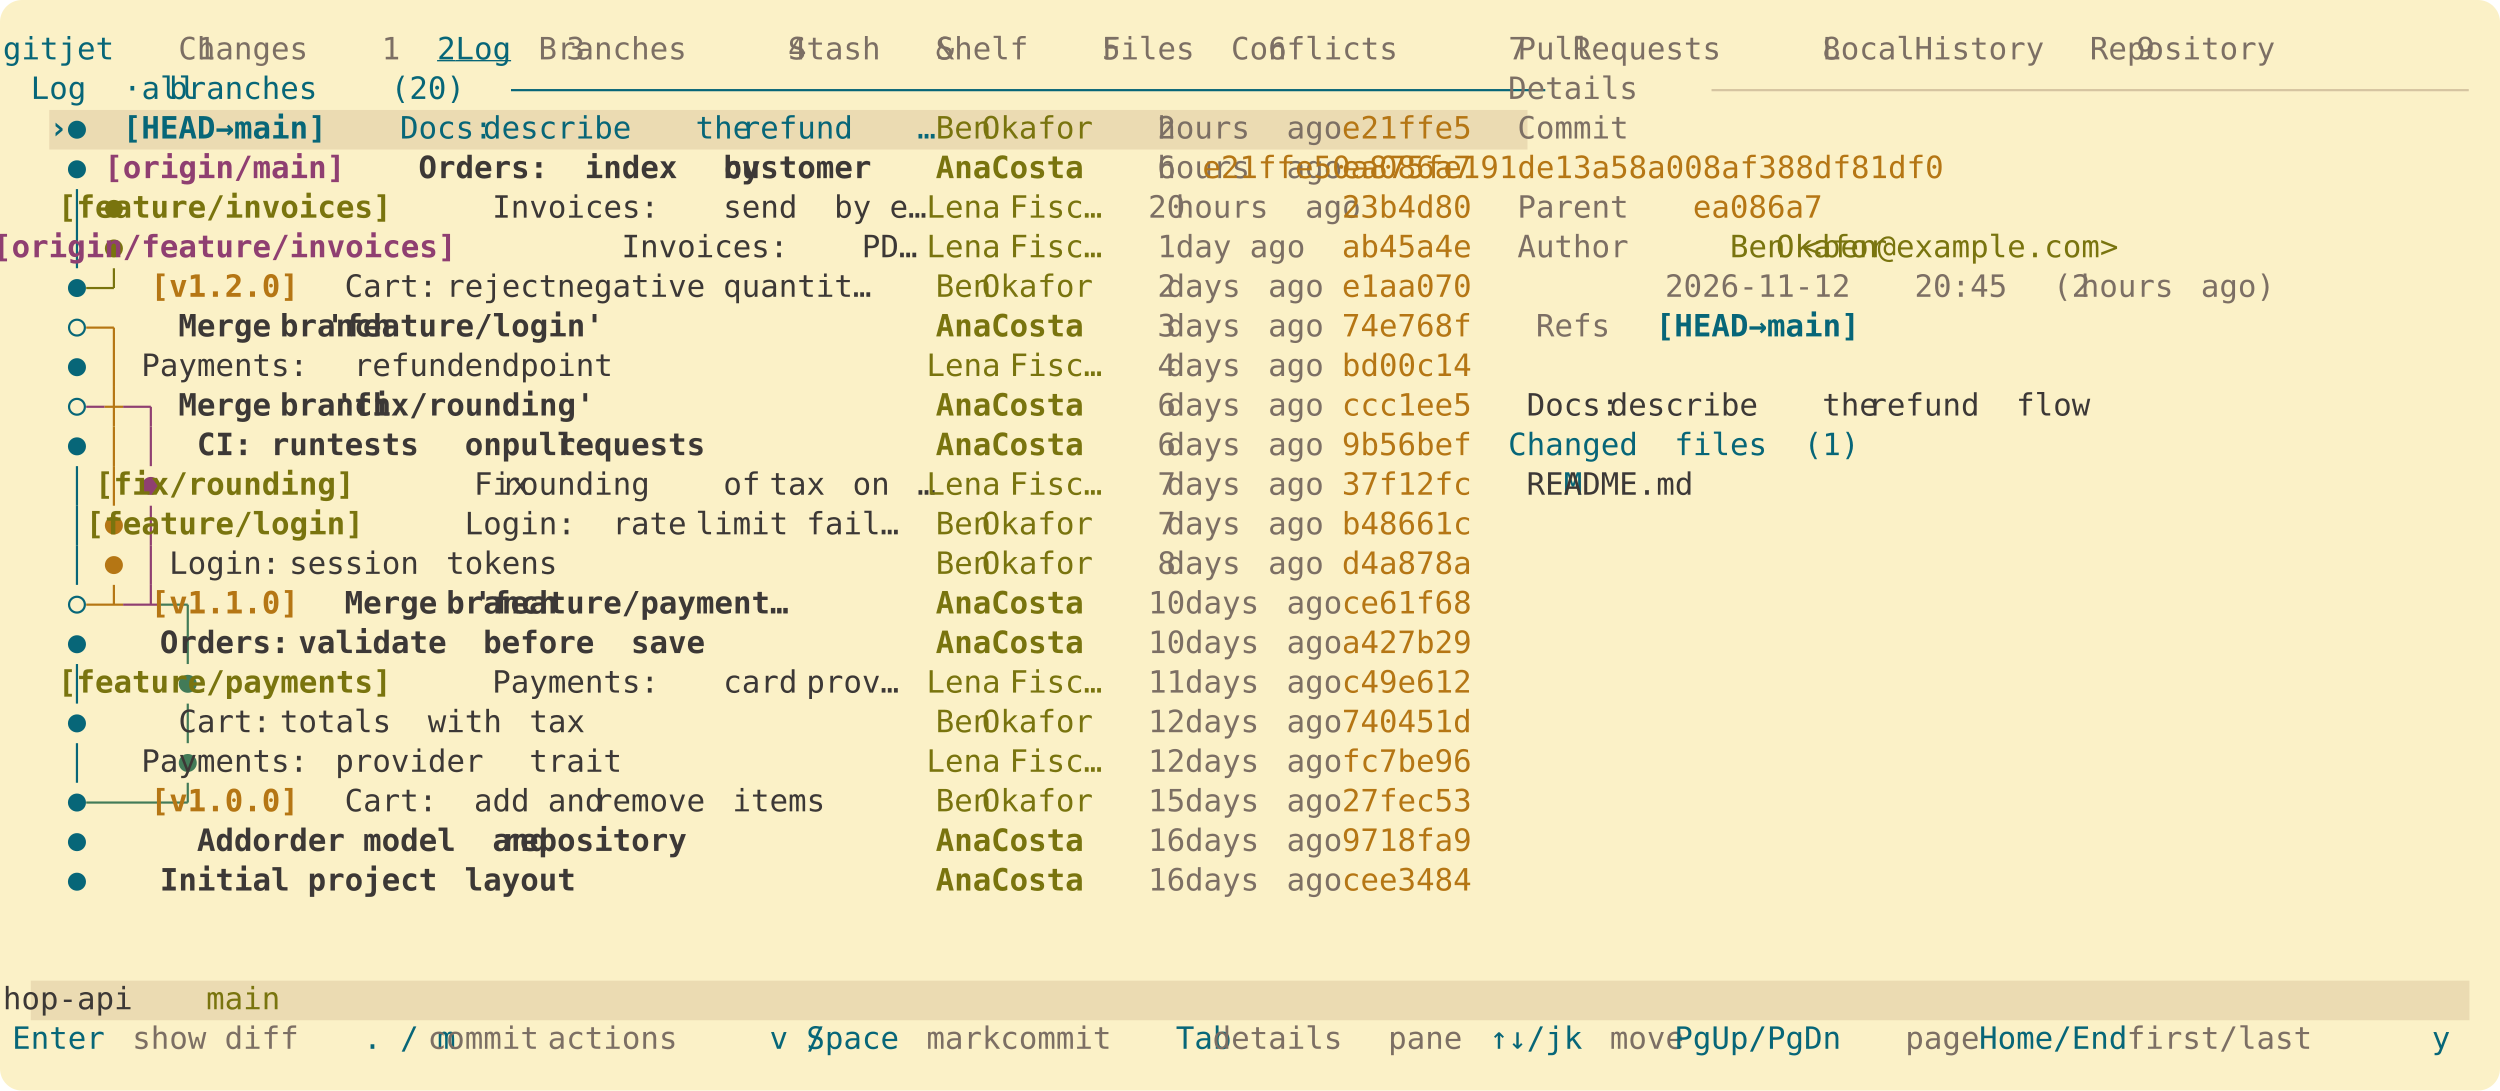
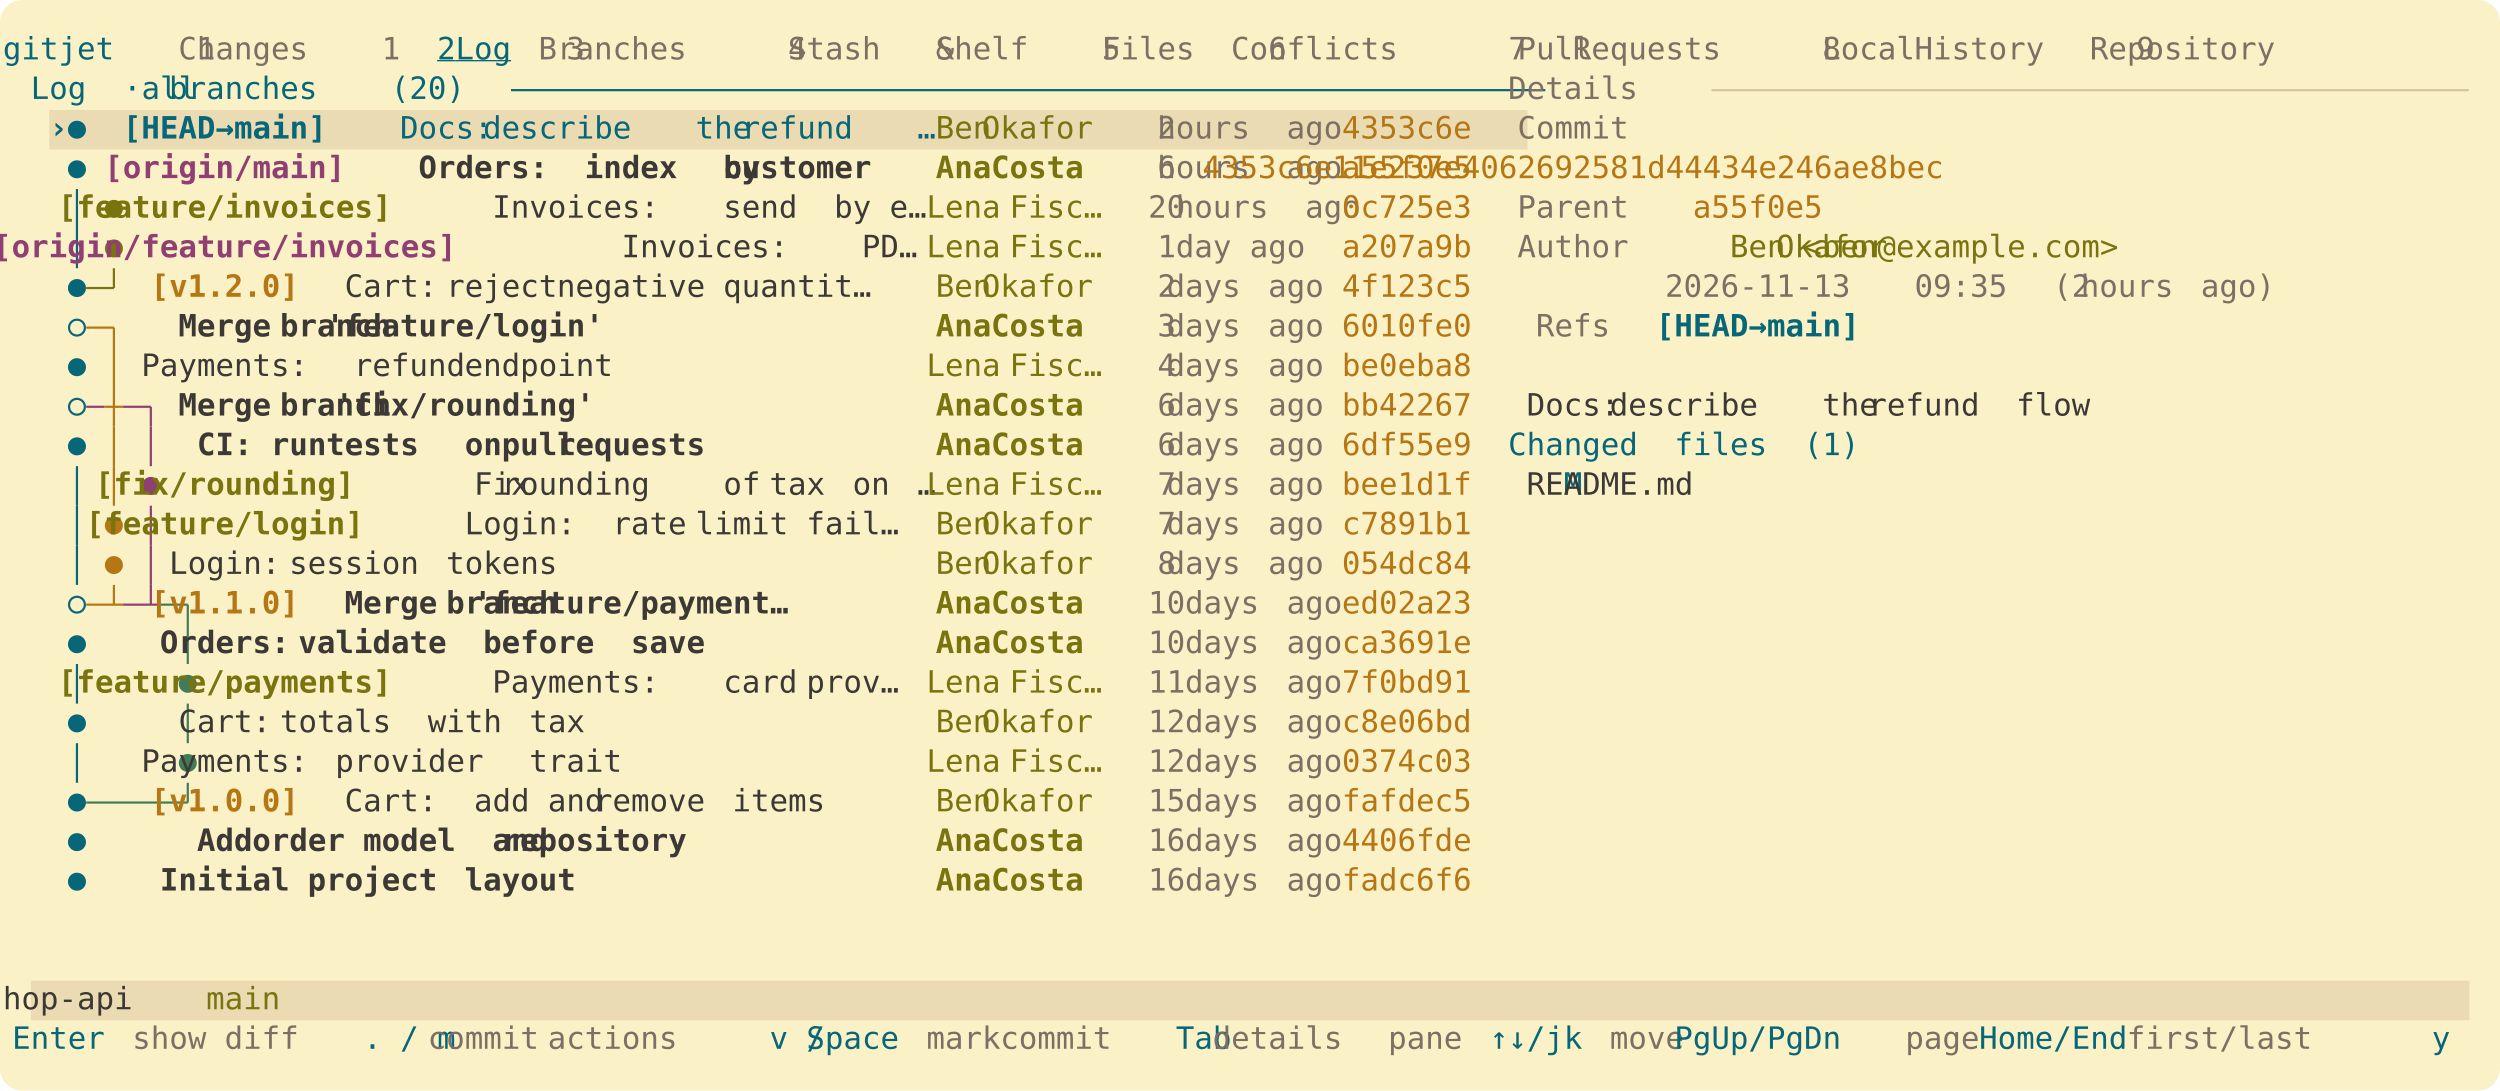
<svg xmlns="http://www.w3.org/2000/svg" viewBox="0 0 1137 496" width="1137" height="496" font-family="'JetBrains Mono','Cascadia Mono','DejaVu Sans Mono',Menlo,Consolas,'Liberation Mono',monospace" font-size="14">
  <rect width="100%" height="100%" rx="10" fill="#fbf1c7" />
  <rect x="22.4" y="50.0" width="672.3" height="18" fill="#ebdbb2" />
  <circle cx="35.0" cy="59.0" r="3.6" fill="#076678" stroke="#076678" />
  <circle cx="35.0" cy="77.0" r="3.6" fill="#076678" stroke="#076678" />
  <circle cx="51.8" cy="95.0" r="3.6" fill="#79740e" stroke="#79740e" />
  <circle cx="51.8" cy="113.0" r="3.6" fill="#79740e" stroke="#79740e" />
  <circle cx="35.0" cy="131.0" r="3.6" fill="#076678" stroke="#076678" />
  <circle cx="35.0" cy="149.0" r="3.6" fill="none" stroke="#076678" />
  <circle cx="35.0" cy="167.0" r="3.6" fill="#076678" stroke="#076678" />
  <circle cx="35.0" cy="185.0" r="3.6" fill="none" stroke="#076678" />
  <circle cx="35.0" cy="203.0" r="3.6" fill="#076678" stroke="#076678" />
  <circle cx="68.6" cy="221.0" r="3.6" fill="#8f3f71" stroke="#8f3f71" />
  <circle cx="51.8" cy="239.0" r="3.6" fill="#b57614" stroke="#b57614" />
  <circle cx="51.8" cy="257.0" r="3.6" fill="#b57614" stroke="#b57614" />
  <circle cx="35.0" cy="275.0" r="3.6" fill="none" stroke="#076678" />
  <circle cx="35.0" cy="293.0" r="3.6" fill="#076678" stroke="#076678" />
  <circle cx="85.4" cy="311.0" r="3.6" fill="#427b58" stroke="#427b58" />
  <circle cx="35.0" cy="329.0" r="3.6" fill="#076678" stroke="#076678" />
  <circle cx="85.4" cy="347.0" r="3.6" fill="#427b58" stroke="#427b58" />
  <circle cx="35.0" cy="365.0" r="3.6" fill="#076678" stroke="#076678" />
  <circle cx="35.0" cy="383.0" r="3.6" fill="#076678" stroke="#076678" />
  <circle cx="35.0" cy="401.0" r="3.6" fill="#076678" stroke="#076678" />
  <rect x="14.0" y="446.0" width="1109.1" height="18" fill="#ebdbb2" />
  <path d="M232.4 41.0H240.8M240.8 41.0H249.2M249.2 41.0H257.6M257.6 41.0H266.0M266.0 41.0H274.4M274.4 41.0H282.8M282.8 41.0H291.2M291.2 41.0H299.6M299.6 41.0H308.0M308.0 41.0H316.4M316.4 41.0H324.8M324.8 41.0H333.2M333.2 41.0H341.6M341.6 41.0H350.0M350.0 41.0H358.4M358.4 41.0H366.8M366.8 41.0H375.2M375.2 41.0H383.6M383.6 41.0H392.0M392.0 41.0H400.4M400.4 41.0H408.8M408.8 41.0H417.2M417.2 41.0H425.6M425.6 41.0H434.0M434.0 41.0H442.4M442.4 41.0H450.8M450.8 41.0H459.2M459.2 41.0H467.6M467.6 41.0H476.0M476.0 41.0H484.4M484.4 41.0H492.8M492.8 41.0H501.2M501.2 41.0H509.6M509.6 41.0H518.0M518.0 41.0H526.4M526.4 41.0H534.8M534.8 41.0H543.2M543.2 41.0H551.6M551.6 41.0H560.0M560.0 41.0H568.4M568.4 41.0H576.8M576.8 41.0H585.2M585.2 41.0H593.6M593.6 41.0H602.0M602.0 41.0H610.4M610.4 41.0H618.8M618.8 41.0H627.2M627.2 41.0H635.6M635.6 41.0H644.0M644.0 41.0H652.4M652.4 41.0H660.8M660.8 41.0H669.2M669.2 41.0H677.6M677.6 41.0H686.0M686.0 41.0H694.4M694.4 41.0H702.8" stroke="#076678" fill="none" />
  <path d="M778.4 41.0H786.8M786.8 41.0H795.2M795.2 41.0H803.6M803.6 41.0H812.0M812.0 41.0H820.4M820.4 41.0H828.8M828.8 41.0H837.2M837.2 41.0H845.6M845.6 41.0H854.0M854.0 41.0H862.4M862.4 41.0H870.8M870.8 41.0H879.2M879.2 41.0H887.6M887.6 41.0H896.0M896.0 41.0H904.4M904.4 41.0H912.8M912.8 41.0H921.2M921.2 41.0H929.6M929.6 41.0H938.0M938.0 41.0H946.4M946.4 41.0H954.8M954.8 41.0H963.2M963.2 41.0H971.6M971.6 41.0H980.0M980.0 41.0H988.4M988.4 41.0H996.8M996.8 41.0H1005.2M1005.2 41.0H1013.6M1013.6 41.0H1022.0M1022.0 41.0H1030.4M1030.4 41.0H1038.8M1038.8 41.0H1047.2M1047.2 41.0H1055.6M1055.6 41.0H1064.0M1064.0 41.0H1072.4M1072.4 41.0H1080.8M1080.8 41.0H1089.2M1089.2 41.0H1097.6M1097.6 41.0H1106.0M1106.0 41.0H1114.4M1114.4 41.0H1122.8" stroke="#d5c4a1" fill="none" />
  <path d="M35.0 86.0V104.0M35.0 104.0V122.0" stroke="#076678" fill="none" />
  <path d="M39.2 131.0H47.6M47.6 131.0H51.8M51.8 122.0V131.0" stroke="#79740e" fill="none" />
  <path d="M39.2 149.0H47.6M47.6 149.0H51.8M51.8 149.0V158.0M51.8 158.0V176.0" stroke="#b57614" fill="none" />
  <path d="M39.2 185.0H47.6" stroke="#8f3f71" fill="none" />
  <path d="M47.6 185.0H56.0M51.8 176.0V194.0" stroke="#b57614" fill="none" />
  <path d="M56.0 185.0H64.4M64.4 185.0H68.6M68.6 185.0V194.0" stroke="#8f3f71" fill="none" />
  <path d="M51.8 194.0V212.0" stroke="#b57614" fill="none" />
  <path d="M68.6 194.0V212.0" stroke="#8f3f71" fill="none" />
  <path d="M35.0 212.0V230.0" stroke="#076678" fill="none" />
  <path d="M51.8 212.0V230.0" stroke="#b57614" fill="none" />
  <path d="M35.0 230.0V248.0" stroke="#076678" fill="none" />
  <path d="M68.6 230.0V248.0" stroke="#8f3f71" fill="none" />
  <path d="M35.0 248.0V266.0" stroke="#076678" fill="none" />
  <path d="M68.6 248.0V266.0" stroke="#8f3f71" fill="none" />
  <path d="M39.2 275.0H47.6M47.6 275.0H56.0M51.8 266.0V275.0" stroke="#b57614" fill="none" />
  <path d="M56.0 275.0H64.4M64.4 275.0H72.8M68.6 266.0V275.0" stroke="#8f3f71" fill="none" />
  <path d="M72.8 275.0H81.2M81.2 275.0H85.4M85.4 275.0V284.0M85.4 284.0V302.0" stroke="#427b58" fill="none" />
  <path d="M35.0 302.0V320.0" stroke="#076678" fill="none" />
  <path d="M85.4 320.0V338.0" stroke="#427b58" fill="none" />
  <path d="M35.0 338.0V356.0" stroke="#076678" fill="none" />
  <path d="M39.2 365.0H47.6M47.6 365.0H56.0M56.0 365.0H64.4M64.4 365.0H72.8M72.8 365.0H81.2M81.2 365.0H85.4M85.4 356.0V365.0" stroke="#427b58" fill="none" />
  <g text-anchor="middle">
    <text x="26.6 35.0 43.4 51.8 60.2 68.6" y="27.0" fill="#076678">gitjet</text>
    <text x="93.8" y="27.0" fill="#7c6f64">1</text>
    <text x="110.6 119.0 127.4 135.8 144.2 152.6 161.0" y="27.0" fill="#7c6f64">Changes</text>
    <text x="177.8" y="27.0" fill="#7c6f64">1</text>
    <text x="203.0" y="27.0" fill="#076678" text-decoration="underline">2</text>
    <text x="219.8 228.2 236.6" y="27.0" fill="#076678" text-decoration="underline">Log</text>
    <text x="261.8" y="27.0" fill="#7c6f64">3</text>
    <text x="278.6 287.0 295.4 303.8 312.2 320.6 329.0 337.4" y="27.0" fill="#7c6f64">Branches</text>
    <text x="362.6" y="27.0" fill="#7c6f64">4</text>
    <text x="379.4 387.8 396.2 404.6 413.0" y="27.0" fill="#7c6f64">Stash</text>
    <text x="429.8" y="27.0" fill="#7c6f64">&amp;</text>
    <text x="446.6 455.0 463.4 471.8 480.2" y="27.0" fill="#7c6f64">Shelf</text>
    <text x="505.4" y="27.0" fill="#7c6f64">5</text>
    <text x="522.2 530.6 539.0 547.4 555.8" y="27.0" fill="#7c6f64">Files</text>
    <text x="581.0" y="27.0" fill="#7c6f64">6</text>
    <text x="597.8 606.2 614.6 623.0 631.4 639.8 648.2 656.6 665.0" y="27.0" fill="#7c6f64">Conflicts</text>
    <text x="690.2" y="27.0" fill="#7c6f64">7</text>
    <text x="707.0 715.4 723.8 732.2" y="27.0" fill="#7c6f64">Pull</text>
    <text x="749.0 757.4 765.8 774.2 782.6 791.0 799.4 807.8" y="27.0" fill="#7c6f64">Requests</text>
    <text x="833.0" y="27.0" fill="#7c6f64">8</text>
    <text x="849.8 858.2 866.6 875.0 883.4" y="27.0" fill="#7c6f64">Local</text>
    <text x="900.2 908.6 917.0 925.4 933.8 942.2 950.6" y="27.0" fill="#7c6f64">History</text>
    <text x="975.8" y="27.0" fill="#7c6f64">9</text>
    <text x="992.6 1001.0 1009.4 1017.8 1026.2 1034.6 1043.0 1051.4 1059.8 1068.2" y="27.0" fill="#7c6f64">Repository</text>
    <text x="26.6 35.0 43.4" y="45.0" fill="#076678">Log</text>
    <text x="60.2" y="45.0" fill="#076678">·</text>
    <text x="77.0 85.4 93.8" y="45.0" fill="#076678">all</text>
    <text x="110.6 119.0 127.4 135.8 144.2 152.6 161.0 169.4" y="45.0" fill="#076678">branches</text>
    <text x="194.6 203.0 211.4 219.8" y="45.0" fill="#076678">(20)</text>
    <text x="715.4 723.8 732.2 740.6 749.0 757.4 765.8" y="45.0" fill="#7c6f64">Details</text>
    <text x="26.6" y="63.0" fill="#076678" font-weight="bold">›</text>
    <text x="102.2 110.6 119.0 127.4 135.8 144.2 152.6 161.0 169.4 177.8 186.2" y="63.0" fill="#076678" font-weight="bold">[HEAD→main]</text>
    <text x="203.0 211.4 219.8 228.2 236.6" y="63.0" fill="#076678">Docs:</text>
    <text x="253.4 261.8 270.2 278.6 287.0 295.4 303.8 312.2" y="63.0" fill="#076678">describe</text>
    <text x="329.0 337.4 345.8" y="63.0" fill="#076678">the</text>
    <text x="362.6 371.0 379.4 387.8 396.2 404.6" y="63.0" fill="#076678">refund</text>
    <text x="421.4" y="63.0" fill="#076678">…</text>
    <text x="438.2 446.6 455.0" y="63.0" fill="#79740e">Ben</text>
    <text x="471.8 480.2 488.6 497.0 505.4 513.8" y="63.0" fill="#79740e">Okafor</text>
    <text x="530.6" y="63.0" fill="#7c6f64">2</text>
    <text x="547.4 555.8 564.2 572.6 581.0" y="63.0" fill="#7c6f64">hours</text>
    <text x="597.8 606.2 614.6" y="63.0" fill="#7c6f64">ago</text>
-     <text x="639.8 648.2 656.6 665.0 673.4 681.8 690.2" y="63.0" fill="#b57614">e21ffe5</text>
+     <text x="639.8 648.2 656.6 665.0 673.4 681.8 690.2" y="63.0" fill="#b57614">4353c6e</text>
    <text x="715.4 723.8 732.2 740.6 749.0 757.4" y="63.0" fill="#7c6f64">Commit</text>
    <text x="102.2 110.6 119.0 127.4 135.8 144.2 152.6 161.0 169.4 177.8 186.2 194.6 203.0" y="81.0" fill="#8f3f71" font-weight="bold">[origin/main]</text>
    <text x="219.8 228.2 236.6 245.0 253.4 261.8 270.2" y="81.0" fill="#3c3836" font-weight="bold">Orders:</text>
    <text x="287.0 295.4 303.8 312.2 320.6" y="81.0" fill="#3c3836" font-weight="bold">index</text>
    <text x="337.4 345.8" y="81.0" fill="#3c3836" font-weight="bold">by</text>
    <text x="362.6 371.0 379.4 387.8 396.2 404.6 413.0 421.4" y="81.0" fill="#3c3836" font-weight="bold">customer</text>
    <text x="438.2 446.6 455.0" y="81.0" fill="#79740e" font-weight="bold">Ana</text>
    <text x="471.8 480.2 488.6 497.0 505.4" y="81.0" fill="#79740e" font-weight="bold">Costa</text>
    <text x="530.6" y="81.0" fill="#7c6f64">6</text>
    <text x="547.4 555.8 564.2 572.6 581.0" y="81.0" fill="#7c6f64">hours</text>
    <text x="597.8 606.2 614.6" y="81.0" fill="#7c6f64">ago</text>
-     <text x="639.8 648.2 656.6 665.0 673.4 681.8 690.2" y="81.0" fill="#b57614">ea086a7</text>
-     <text x="715.4 723.8 732.2 740.6 749.0 757.4 765.8 774.2 782.6 791.0 799.4 807.8 816.2 824.6 833.0 841.4 849.8 858.2 866.6 875.0 883.4 891.8 900.2 908.6 917.0 925.4 933.8 942.2 950.6 959.0 967.4 975.8 984.2 992.6 1001.0 1009.4 1017.8 1026.2 1034.6 1043.0" y="81.0" fill="#b57614">e21ffe50a875fe191de13a58a008af388df81df0</text>
+     <text x="639.8 648.2 656.6 665.0 673.4 681.8 690.2" y="81.0" fill="#b57614">a55f0e5</text>
+     <text x="715.4 723.8 732.2 740.6 749.0 757.4 765.8 774.2 782.6 791.0 799.4 807.8 816.2 824.6 833.0 841.4 849.8 858.2 866.6 875.0 883.4 891.8 900.2 908.6 917.0 925.4 933.8 942.2 950.6 959.0 967.4 975.8 984.2 992.6 1001.0 1009.4 1017.8 1026.2 1034.6 1043.0" y="81.0" fill="#b57614">4353c6e11e237e4062692581d44434e246ae8bec</text>
    <text x="102.2 110.6 119.0 127.4 135.8 144.2 152.6 161.0 169.4 177.8 186.2 194.6 203.0 211.4 219.8 228.2 236.6 245.0" y="99.0" fill="#79740e" font-weight="bold">[feature/invoices]</text>
    <text x="261.8 270.2 278.6 287.0 295.4 303.8 312.2 320.6 329.0" y="99.0" fill="#3c3836">Invoices:</text>
    <text x="345.8 354.2 362.6 371.0" y="99.0" fill="#3c3836">send</text>
    <text x="387.8 396.2" y="99.0" fill="#3c3836">by</text>
    <text x="413.0 421.4" y="99.0" fill="#3c3836">e…</text>
    <text x="438.2 446.6 455.0 463.4" y="99.0" fill="#79740e">Lena</text>
    <text x="480.2 488.6 497.0 505.4 513.8" y="99.0" fill="#79740e">Fisc…</text>
    <text x="530.6 539.0" y="99.0" fill="#7c6f64">20</text>
    <text x="555.8 564.2 572.6 581.0 589.4" y="99.0" fill="#7c6f64">hours</text>
    <text x="606.2 614.6 623.0" y="99.0" fill="#7c6f64">ago</text>
-     <text x="639.8 648.2 656.6 665.0 673.4 681.8 690.2" y="99.0" fill="#b57614">23b4d80</text>
+     <text x="639.8 648.2 656.6 665.0 673.4 681.8 690.2" y="99.0" fill="#b57614">0c725e3</text>
    <text x="715.4 723.8 732.2 740.6 749.0 757.4" y="99.0" fill="#7c6f64">Parent</text>
-     <text x="799.4 807.8 816.2 824.6 833.0 841.4 849.8" y="99.0" fill="#b57614">ea086a7</text>
+     <text x="799.4 807.8 816.2 824.6 833.0 841.4 849.8" y="99.0" fill="#b57614">a55f0e5</text>
    <text x="102.2 110.6 119.0 127.4 135.8 144.2 152.6 161.0 169.4 177.8 186.2 194.6 203.0 211.4 219.8 228.2 236.6 245.0 253.4 261.8 270.2 278.6 287.0 295.4 303.8" y="117.0" fill="#8f3f71" font-weight="bold">[origin/feature/invoices]</text>
    <text x="320.6 329.0 337.4 345.8 354.2 362.6 371.0 379.4 387.8" y="117.0" fill="#3c3836">Invoices:</text>
    <text x="404.6 413.0 421.4" y="117.0" fill="#3c3836">PD…</text>
    <text x="438.2 446.6 455.0 463.4" y="117.0" fill="#79740e">Lena</text>
    <text x="480.2 488.6 497.0 505.4 513.8" y="117.0" fill="#79740e">Fisc…</text>
    <text x="530.6" y="117.0" fill="#7c6f64">1</text>
    <text x="547.4 555.8 564.2" y="117.0" fill="#7c6f64">day</text>
    <text x="581.0 589.4 597.8" y="117.0" fill="#7c6f64">ago</text>
-     <text x="639.8 648.2 656.6 665.0 673.4 681.8 690.2" y="117.0" fill="#b57614">ab45a4e</text>
+     <text x="639.8 648.2 656.6 665.0 673.4 681.8 690.2" y="117.0" fill="#b57614">a207a9b</text>
    <text x="715.4 723.8 732.2 740.6 749.0 757.4" y="117.0" fill="#7c6f64">Author</text>
    <text x="799.4 807.8 816.2" y="117.0" fill="#79740e">Ben</text>
    <text x="833.0 841.4 849.8 858.2 866.6 875.0" y="117.0" fill="#79740e">Okafor</text>
    <text x="891.8 900.2 908.6 917.0 925.4 933.8 942.2 950.6 959.0 967.4 975.8 984.2 992.6 1001.0 1009.4 1017.8 1026.2" y="117.0" fill="#79740e">&lt;ben@example.com&gt;</text>
    <text x="102.2 110.6 119.0 127.4 135.8 144.2 152.6 161.0" y="135.0" fill="#b57614" font-weight="bold">[v1.2.0]</text>
    <text x="177.8 186.2 194.6 203.0 211.4" y="135.0" fill="#3c3836">Cart:</text>
    <text x="228.2 236.6 245.0 253.4 261.8 270.2" y="135.0" fill="#3c3836">reject</text>
    <text x="287.0 295.4 303.8 312.2 320.6 329.0 337.4 345.8" y="135.0" fill="#3c3836">negative</text>
    <text x="362.6 371.0 379.4 387.8 396.2 404.6 413.0 421.4" y="135.0" fill="#3c3836">quantit…</text>
    <text x="438.2 446.6 455.0" y="135.0" fill="#79740e">Ben</text>
    <text x="471.8 480.2 488.6 497.0 505.4 513.8" y="135.0" fill="#79740e">Okafor</text>
    <text x="530.6" y="135.0" fill="#7c6f64">2</text>
    <text x="547.4 555.8 564.2 572.6" y="135.0" fill="#7c6f64">days</text>
    <text x="589.4 597.8 606.2" y="135.0" fill="#7c6f64">ago</text>
-     <text x="639.8 648.2 656.6 665.0 673.4 681.8 690.2" y="135.0" fill="#b57614">e1aa070</text>
-     <text x="799.4 807.8 816.2 824.6 833.0 841.4 849.8 858.2 866.6 875.0" y="135.0" fill="#7c6f64">2026-11-12</text>
-     <text x="891.8 900.2 908.6 917.0 925.4" y="135.0" fill="#7c6f64">20:45</text>
+     <text x="639.8 648.2 656.6 665.0 673.4 681.8 690.2" y="135.0" fill="#b57614">4f123c5</text>
+     <text x="799.4 807.8 816.2 824.6 833.0 841.4 849.8 858.2 866.6 875.0" y="135.0" fill="#7c6f64">2026-11-13</text>
+     <text x="891.8 900.2 908.6 917.0 925.4" y="135.0" fill="#7c6f64">09:35</text>
    <text x="942.2 950.6" y="135.0" fill="#7c6f64">(2</text>
    <text x="967.4 975.8 984.2 992.6 1001.0" y="135.0" fill="#7c6f64">hours</text>
    <text x="1017.8 1026.2 1034.6 1043.0" y="135.0" fill="#7c6f64">ago)</text>
    <text x="102.2 110.6 119.0 127.4 135.8" y="153.0" fill="#3c3836" font-weight="bold">Merge</text>
    <text x="152.6 161.0 169.4 177.8 186.2 194.6" y="153.0" fill="#3c3836" font-weight="bold">branch</text>
    <text x="211.4 219.8 228.2 236.6 245.0 253.4 261.8 270.2 278.6 287.0 295.4 303.8 312.2 320.6 329.0" y="153.0" fill="#3c3836" font-weight="bold">'feature/login'</text>
    <text x="438.2 446.6 455.0" y="153.0" fill="#79740e" font-weight="bold">Ana</text>
    <text x="471.8 480.2 488.6 497.0 505.4" y="153.0" fill="#79740e" font-weight="bold">Costa</text>
    <text x="530.6" y="153.0" fill="#7c6f64">3</text>
    <text x="547.4 555.8 564.2 572.6" y="153.0" fill="#7c6f64">days</text>
    <text x="589.4 597.8 606.2" y="153.0" fill="#7c6f64">ago</text>
-     <text x="639.8 648.2 656.6 665.0 673.4 681.8 690.2" y="153.0" fill="#b57614">74e768f</text>
+     <text x="639.8 648.2 656.6 665.0 673.4 681.8 690.2" y="153.0" fill="#b57614">6010fe0</text>
    <text x="715.4 723.8 732.2 740.6" y="153.0" fill="#7c6f64">Refs</text>
    <text x="799.4 807.8 816.2 824.6 833.0 841.4 849.8 858.2 866.6 875.0 883.4" y="153.0" fill="#076678" font-weight="bold">[HEAD→main]</text>
    <text x="102.2 110.6 119.0 127.4 135.8 144.2 152.6 161.0 169.4" y="171.0" fill="#3c3836">Payments:</text>
    <text x="186.2 194.6 203.0 211.4 219.8 228.2" y="171.0" fill="#3c3836">refund</text>
    <text x="245.0 253.4 261.8 270.2 278.6 287.0 295.4 303.8" y="171.0" fill="#3c3836">endpoint</text>
    <text x="438.2 446.6 455.0 463.4" y="171.0" fill="#79740e">Lena</text>
    <text x="480.2 488.6 497.0 505.4 513.8" y="171.0" fill="#79740e">Fisc…</text>
    <text x="530.6" y="171.0" fill="#7c6f64">4</text>
    <text x="547.4 555.8 564.2 572.6" y="171.0" fill="#7c6f64">days</text>
    <text x="589.4 597.8 606.2" y="171.0" fill="#7c6f64">ago</text>
-     <text x="639.8 648.2 656.6 665.0 673.4 681.8 690.2" y="171.0" fill="#b57614">bd00c14</text>
+     <text x="639.8 648.2 656.6 665.0 673.4 681.8 690.2" y="171.0" fill="#b57614">be0eba8</text>
    <text x="102.2 110.6 119.0 127.4 135.8" y="189.0" fill="#3c3836" font-weight="bold">Merge</text>
    <text x="152.6 161.0 169.4 177.8 186.2 194.6" y="189.0" fill="#3c3836" font-weight="bold">branch</text>
    <text x="211.4 219.8 228.2 236.6 245.0 253.4 261.8 270.2 278.6 287.0 295.4 303.8 312.2 320.6" y="189.0" fill="#3c3836" font-weight="bold">'fix/rounding'</text>
    <text x="438.2 446.6 455.0" y="189.0" fill="#79740e" font-weight="bold">Ana</text>
    <text x="471.8 480.2 488.6 497.0 505.4" y="189.0" fill="#79740e" font-weight="bold">Costa</text>
    <text x="530.6" y="189.0" fill="#7c6f64">6</text>
    <text x="547.4 555.8 564.2 572.6" y="189.0" fill="#7c6f64">days</text>
    <text x="589.4 597.8 606.2" y="189.0" fill="#7c6f64">ago</text>
-     <text x="639.8 648.2 656.6 665.0 673.4 681.8 690.2" y="189.0" fill="#b57614">ccc1ee5</text>
+     <text x="639.8 648.2 656.6 665.0 673.4 681.8 690.2" y="189.0" fill="#b57614">bb42267</text>
    <text x="715.4 723.8 732.2 740.6 749.0" y="189.0" fill="#3c3836">Docs:</text>
    <text x="765.8 774.2 782.6 791.0 799.4 807.8 816.2 824.6" y="189.0" fill="#3c3836">describe</text>
    <text x="841.4 849.8 858.2" y="189.0" fill="#3c3836">the</text>
    <text x="875.0 883.4 891.8 900.2 908.6 917.0" y="189.0" fill="#3c3836">refund</text>
    <text x="933.8 942.2 950.6 959.0" y="189.0" fill="#3c3836">flow</text>
    <text x="102.2 110.6 119.0" y="207.0" fill="#3c3836" font-weight="bold">CI:</text>
    <text x="135.8 144.2 152.6" y="207.0" fill="#3c3836" font-weight="bold">run</text>
    <text x="169.4 177.8 186.2 194.6 203.0" y="207.0" fill="#3c3836" font-weight="bold">tests</text>
    <text x="219.8 228.2" y="207.0" fill="#3c3836" font-weight="bold">on</text>
    <text x="245.0 253.4 261.8 270.2" y="207.0" fill="#3c3836" font-weight="bold">pull</text>
    <text x="287.0 295.4 303.8 312.2 320.6 329.0 337.4 345.8" y="207.0" fill="#3c3836" font-weight="bold">requests</text>
    <text x="438.2 446.6 455.0" y="207.0" fill="#79740e" font-weight="bold">Ana</text>
    <text x="471.8 480.2 488.6 497.0 505.4" y="207.0" fill="#79740e" font-weight="bold">Costa</text>
    <text x="530.6" y="207.0" fill="#7c6f64">6</text>
    <text x="547.4 555.8 564.2 572.6" y="207.0" fill="#7c6f64">days</text>
    <text x="589.4 597.8 606.2" y="207.0" fill="#7c6f64">ago</text>
-     <text x="639.8 648.2 656.6 665.0 673.4 681.8 690.2" y="207.0" fill="#b57614">9b56bef</text>
+     <text x="639.8 648.2 656.6 665.0 673.4 681.8 690.2" y="207.0" fill="#b57614">6df55e9</text>
    <text x="715.4 723.8 732.2 740.6 749.0 757.4 765.8" y="207.0" fill="#076678">Changed</text>
    <text x="782.6 791.0 799.4 807.8 816.2" y="207.0" fill="#076678">files</text>
    <text x="833.0 841.4 849.8" y="207.0" fill="#076678">(1)</text>
    <text x="102.2 110.6 119.0 127.4 135.8 144.2 152.6 161.0 169.4 177.8 186.2 194.6 203.0 211.4" y="225.0" fill="#79740e" font-weight="bold">[fix/rounding]</text>
    <text x="228.2 236.6 245.0" y="225.0" fill="#3c3836">Fix</text>
    <text x="261.8 270.2 278.6 287.0 295.4 303.8 312.2 320.6" y="225.0" fill="#3c3836">rounding</text>
    <text x="337.4 345.8" y="225.0" fill="#3c3836">of</text>
    <text x="362.6 371.0 379.4" y="225.0" fill="#3c3836">tax</text>
    <text x="396.2 404.6" y="225.0" fill="#3c3836">on</text>
    <text x="421.4" y="225.0" fill="#3c3836">…</text>
    <text x="438.2 446.6 455.0 463.4" y="225.0" fill="#79740e">Lena</text>
    <text x="480.2 488.6 497.0 505.4 513.8" y="225.0" fill="#79740e">Fisc…</text>
    <text x="530.6" y="225.0" fill="#7c6f64">7</text>
    <text x="547.4 555.8 564.2 572.6" y="225.0" fill="#7c6f64">days</text>
    <text x="589.4 597.8 606.2" y="225.0" fill="#7c6f64">ago</text>
-     <text x="639.8 648.2 656.6 665.0 673.4 681.8 690.2" y="225.0" fill="#b57614">37f12fc</text>
+     <text x="639.8 648.2 656.6 665.0 673.4 681.8 690.2" y="225.0" fill="#b57614">bee1d1f</text>
    <text x="715.4" y="225.0" fill="#076678">M</text>
    <text x="732.2 740.6 749.0 757.4 765.8 774.2 782.6 791.0 799.4" y="225.0" fill="#3c3836">README.md</text>
    <text x="102.2 110.6 119.0 127.4 135.8 144.2 152.6 161.0 169.4 177.8 186.2 194.6 203.0 211.4 219.8" y="243.0" fill="#79740e" font-weight="bold">[feature/login]</text>
    <text x="236.6 245.0 253.4 261.8 270.2 278.6" y="243.0" fill="#3c3836">Login:</text>
    <text x="295.4 303.8 312.2 320.6" y="243.0" fill="#3c3836">rate</text>
    <text x="337.4 345.8 354.2 362.6 371.0" y="243.0" fill="#3c3836">limit</text>
    <text x="387.8 396.2 404.6 413.0 421.4" y="243.0" fill="#3c3836">fail…</text>
    <text x="438.2 446.6 455.0" y="243.0" fill="#79740e">Ben</text>
    <text x="471.8 480.2 488.6 497.0 505.4 513.8" y="243.0" fill="#79740e">Okafor</text>
    <text x="530.6" y="243.0" fill="#7c6f64">7</text>
    <text x="547.4 555.8 564.2 572.6" y="243.0" fill="#7c6f64">days</text>
    <text x="589.4 597.8 606.2" y="243.0" fill="#7c6f64">ago</text>
-     <text x="639.8 648.2 656.6 665.0 673.4 681.8 690.2" y="243.0" fill="#b57614">b48661c</text>
+     <text x="639.8 648.2 656.6 665.0 673.4 681.8 690.2" y="243.0" fill="#b57614">c7891b1</text>
    <text x="102.2 110.6 119.0 127.4 135.8 144.2" y="261.0" fill="#3c3836">Login:</text>
    <text x="161.0 169.4 177.8 186.2 194.6 203.0 211.4" y="261.0" fill="#3c3836">session</text>
    <text x="228.2 236.6 245.0 253.4 261.8 270.2" y="261.0" fill="#3c3836">tokens</text>
    <text x="438.2 446.6 455.0" y="261.0" fill="#79740e">Ben</text>
    <text x="471.8 480.2 488.6 497.0 505.4 513.8" y="261.0" fill="#79740e">Okafor</text>
    <text x="530.6" y="261.0" fill="#7c6f64">8</text>
    <text x="547.4 555.8 564.2 572.6" y="261.0" fill="#7c6f64">days</text>
    <text x="589.4 597.8 606.2" y="261.0" fill="#7c6f64">ago</text>
-     <text x="639.8 648.2 656.6 665.0 673.4 681.8 690.2" y="261.0" fill="#b57614">d4a878a</text>
+     <text x="639.8 648.2 656.6 665.0 673.4 681.8 690.2" y="261.0" fill="#b57614">054dc84</text>
    <text x="102.2 110.6 119.0 127.4 135.8 144.2 152.6 161.0" y="279.0" fill="#b57614" font-weight="bold">[v1.1.0]</text>
    <text x="177.8 186.2 194.6 203.0 211.4" y="279.0" fill="#3c3836" font-weight="bold">Merge</text>
    <text x="228.2 236.6 245.0 253.4 261.8 270.2" y="279.0" fill="#3c3836" font-weight="bold">branch</text>
    <text x="287.0 295.4 303.8 312.2 320.6 329.0 337.4 345.8 354.2 362.6 371.0 379.4 387.8 396.2 404.6 413.0 421.4" y="279.0" fill="#3c3836" font-weight="bold">'feature/payment…</text>
    <text x="438.2 446.6 455.0" y="279.0" fill="#79740e" font-weight="bold">Ana</text>
    <text x="471.8 480.2 488.6 497.0 505.4" y="279.0" fill="#79740e" font-weight="bold">Costa</text>
    <text x="530.6 539.0" y="279.0" fill="#7c6f64">10</text>
    <text x="555.8 564.2 572.6 581.0" y="279.0" fill="#7c6f64">days</text>
    <text x="597.8 606.2 614.6" y="279.0" fill="#7c6f64">ago</text>
-     <text x="639.8 648.2 656.6 665.0 673.4 681.8 690.2" y="279.0" fill="#b57614">ce61f68</text>
+     <text x="639.8 648.2 656.6 665.0 673.4 681.8 690.2" y="279.0" fill="#b57614">ed02a23</text>
    <text x="102.2 110.6 119.0 127.4 135.8 144.2 152.6" y="297.0" fill="#3c3836" font-weight="bold">Orders:</text>
    <text x="169.4 177.8 186.2 194.6 203.0 211.4 219.8 228.2" y="297.0" fill="#3c3836" font-weight="bold">validate</text>
    <text x="245.0 253.4 261.8 270.2 278.6 287.0" y="297.0" fill="#3c3836" font-weight="bold">before</text>
    <text x="303.8 312.2 320.6 329.0" y="297.0" fill="#3c3836" font-weight="bold">save</text>
    <text x="438.2 446.6 455.0" y="297.0" fill="#79740e" font-weight="bold">Ana</text>
    <text x="471.8 480.2 488.6 497.0 505.4" y="297.0" fill="#79740e" font-weight="bold">Costa</text>
    <text x="530.6 539.0" y="297.0" fill="#7c6f64">10</text>
    <text x="555.8 564.2 572.6 581.0" y="297.0" fill="#7c6f64">days</text>
    <text x="597.8 606.2 614.6" y="297.0" fill="#7c6f64">ago</text>
-     <text x="639.8 648.2 656.6 665.0 673.4 681.8 690.2" y="297.0" fill="#b57614">a427b29</text>
+     <text x="639.8 648.2 656.6 665.0 673.4 681.8 690.2" y="297.0" fill="#b57614">ca3691e</text>
    <text x="102.2 110.6 119.0 127.4 135.8 144.2 152.6 161.0 169.4 177.8 186.2 194.6 203.0 211.4 219.8 228.2 236.6 245.0" y="315.0" fill="#79740e" font-weight="bold">[feature/payments]</text>
    <text x="261.8 270.2 278.6 287.0 295.4 303.8 312.2 320.6 329.0" y="315.0" fill="#3c3836">Payments:</text>
    <text x="345.8 354.2 362.6 371.0" y="315.0" fill="#3c3836">card</text>
    <text x="387.8 396.2 404.6 413.0 421.4" y="315.0" fill="#3c3836">prov…</text>
    <text x="438.2 446.6 455.0 463.4" y="315.0" fill="#79740e">Lena</text>
    <text x="480.2 488.6 497.0 505.4 513.8" y="315.0" fill="#79740e">Fisc…</text>
    <text x="530.6 539.0" y="315.0" fill="#7c6f64">11</text>
    <text x="555.8 564.2 572.6 581.0" y="315.0" fill="#7c6f64">days</text>
    <text x="597.8 606.2 614.6" y="315.0" fill="#7c6f64">ago</text>
-     <text x="639.8 648.2 656.6 665.0 673.4 681.8 690.2" y="315.0" fill="#b57614">c49e612</text>
+     <text x="639.8 648.2 656.6 665.0 673.4 681.8 690.2" y="315.0" fill="#b57614">7f0bd91</text>
    <text x="102.2 110.6 119.0 127.4 135.8" y="333.0" fill="#3c3836">Cart:</text>
    <text x="152.6 161.0 169.4 177.8 186.2 194.6" y="333.0" fill="#3c3836">totals</text>
    <text x="211.4 219.8 228.2 236.6" y="333.0" fill="#3c3836">with</text>
    <text x="253.4 261.8 270.2" y="333.0" fill="#3c3836">tax</text>
    <text x="438.2 446.6 455.0" y="333.0" fill="#79740e">Ben</text>
    <text x="471.8 480.2 488.6 497.0 505.4 513.8" y="333.0" fill="#79740e">Okafor</text>
    <text x="530.6 539.0" y="333.0" fill="#7c6f64">12</text>
    <text x="555.8 564.2 572.6 581.0" y="333.0" fill="#7c6f64">days</text>
    <text x="597.8 606.2 614.6" y="333.0" fill="#7c6f64">ago</text>
-     <text x="639.8 648.2 656.6 665.0 673.4 681.8 690.2" y="333.0" fill="#b57614">740451d</text>
+     <text x="639.8 648.2 656.6 665.0 673.4 681.8 690.2" y="333.0" fill="#b57614">c8e06bd</text>
    <text x="102.2 110.6 119.0 127.4 135.8 144.2 152.6 161.0 169.4" y="351.0" fill="#3c3836">Payments:</text>
    <text x="186.2 194.6 203.0 211.4 219.8 228.2 236.6 245.0" y="351.0" fill="#3c3836">provider</text>
    <text x="261.8 270.2 278.6 287.0 295.4" y="351.0" fill="#3c3836">trait</text>
    <text x="438.2 446.6 455.0 463.4" y="351.0" fill="#79740e">Lena</text>
    <text x="480.2 488.6 497.0 505.4 513.8" y="351.0" fill="#79740e">Fisc…</text>
    <text x="530.6 539.0" y="351.0" fill="#7c6f64">12</text>
    <text x="555.8 564.2 572.6 581.0" y="351.0" fill="#7c6f64">days</text>
    <text x="597.8 606.2 614.6" y="351.0" fill="#7c6f64">ago</text>
-     <text x="639.8 648.2 656.6 665.0 673.4 681.8 690.2" y="351.0" fill="#b57614">fc7be96</text>
+     <text x="639.8 648.2 656.6 665.0 673.4 681.8 690.2" y="351.0" fill="#b57614">0374c03</text>
    <text x="102.2 110.6 119.0 127.4 135.8 144.2 152.6 161.0" y="369.0" fill="#b57614" font-weight="bold">[v1.0.0]</text>
    <text x="177.8 186.2 194.6 203.0 211.4" y="369.0" fill="#3c3836">Cart:</text>
    <text x="228.2 236.6 245.0" y="369.0" fill="#3c3836">add</text>
    <text x="261.8 270.2 278.6" y="369.0" fill="#3c3836">and</text>
    <text x="295.4 303.8 312.2 320.6 329.0 337.4" y="369.0" fill="#3c3836">remove</text>
    <text x="354.2 362.6 371.0 379.4 387.8" y="369.0" fill="#3c3836">items</text>
    <text x="438.2 446.6 455.0" y="369.0" fill="#79740e">Ben</text>
    <text x="471.8 480.2 488.6 497.0 505.4 513.8" y="369.0" fill="#79740e">Okafor</text>
    <text x="530.6 539.0" y="369.0" fill="#7c6f64">15</text>
    <text x="555.8 564.2 572.6 581.0" y="369.0" fill="#7c6f64">days</text>
    <text x="597.8 606.2 614.6" y="369.0" fill="#7c6f64">ago</text>
-     <text x="639.8 648.2 656.6 665.0 673.4 681.8 690.2" y="369.0" fill="#b57614">27fec53</text>
+     <text x="639.8 648.2 656.6 665.0 673.4 681.8 690.2" y="369.0" fill="#b57614">fafdec5</text>
    <text x="102.2 110.6 119.0" y="387.0" fill="#3c3836" font-weight="bold">Add</text>
    <text x="135.8 144.2 152.6 161.0 169.4" y="387.0" fill="#3c3836" font-weight="bold">order</text>
    <text x="186.2 194.6 203.0 211.4 219.8" y="387.0" fill="#3c3836" font-weight="bold">model</text>
    <text x="236.6 245.0 253.4" y="387.0" fill="#3c3836" font-weight="bold">and</text>
    <text x="270.2 278.6 287.0 295.4 303.8 312.2 320.6 329.0 337.4 345.8" y="387.0" fill="#3c3836" font-weight="bold">repository</text>
    <text x="438.2 446.6 455.0" y="387.0" fill="#79740e" font-weight="bold">Ana</text>
    <text x="471.8 480.2 488.6 497.0 505.4" y="387.0" fill="#79740e" font-weight="bold">Costa</text>
    <text x="530.6 539.0" y="387.0" fill="#7c6f64">16</text>
    <text x="555.8 564.2 572.6 581.0" y="387.0" fill="#7c6f64">days</text>
    <text x="597.8 606.2 614.6" y="387.0" fill="#7c6f64">ago</text>
-     <text x="639.8 648.2 656.6 665.0 673.4 681.8 690.2" y="387.0" fill="#b57614">9718fa9</text>
+     <text x="639.8 648.2 656.6 665.0 673.4 681.8 690.2" y="387.0" fill="#b57614">4406fde</text>
    <text x="102.2 110.6 119.0 127.4 135.8 144.2 152.6" y="405.0" fill="#3c3836" font-weight="bold">Initial</text>
    <text x="169.4 177.8 186.2 194.6 203.0 211.4 219.8" y="405.0" fill="#3c3836" font-weight="bold">project</text>
    <text x="236.6 245.0 253.4 261.8 270.2 278.6" y="405.0" fill="#3c3836" font-weight="bold">layout</text>
    <text x="438.2 446.6 455.0" y="405.0" fill="#79740e" font-weight="bold">Ana</text>
    <text x="471.8 480.2 488.6 497.0 505.4" y="405.0" fill="#79740e" font-weight="bold">Costa</text>
    <text x="530.6 539.0" y="405.0" fill="#7c6f64">16</text>
    <text x="555.8 564.2 572.6 581.0" y="405.0" fill="#7c6f64">days</text>
    <text x="597.8 606.2 614.6" y="405.0" fill="#7c6f64">ago</text>
-     <text x="639.8 648.2 656.6 665.0 673.4 681.8 690.2" y="405.0" fill="#b57614">cee3484</text>
+     <text x="639.8 648.2 656.6 665.0 673.4 681.8 690.2" y="405.0" fill="#b57614">fadc6f6</text>
    <text x="26.6 35.0 43.4 51.8 60.2 68.6 77.0 85.4" y="459.0" fill="#3c3836">shop-api</text>
    <text x="110.6 119.0 127.4 135.8" y="459.0" fill="#79740e">main</text>
    <text x="26.6 35.0 43.4 51.8 60.2" y="477.0" fill="#076678">Enter</text>
    <text x="77.0 85.4 93.8 102.2" y="477.0" fill="#7c6f64">show</text>
    <text x="119.0 127.4 135.8 144.2" y="477.0" fill="#7c6f64">diff</text>
    <text x="169.4" y="477.0" fill="#076678">.</text>
    <text x="186.2" y="477.0" fill="#076678">/</text>
    <text x="203.0" y="477.0" fill="#076678">m</text>
    <text x="219.8 228.2 236.6 245.0 253.4 261.8" y="477.0" fill="#7c6f64">commit</text>
    <text x="278.6 287.0 295.4 303.8 312.2 320.6 329.0" y="477.0" fill="#7c6f64">actions</text>
    <text x="354.2" y="477.0" fill="#076678">v</text>
    <text x="371.0" y="477.0" fill="#076678">/</text>
    <text x="387.8 396.2 404.6 413.0 421.4" y="477.0" fill="#076678">Space</text>
    <text x="438.2 446.6 455.0 463.4" y="477.0" fill="#7c6f64">mark</text>
    <text x="480.2 488.6 497.0 505.4 513.8 522.2" y="477.0" fill="#7c6f64">commit</text>
    <text x="547.4 555.8 564.2" y="477.0" fill="#076678">Tab</text>
    <text x="581.0 589.4 597.8 606.2 614.6 623.0 631.4" y="477.0" fill="#7c6f64">details</text>
    <text x="648.2 656.6 665.0 673.4" y="477.0" fill="#7c6f64">pane</text>
    <text x="698.6 707.0 715.4 723.8 732.2" y="477.0" fill="#076678">↑↓/jk</text>
    <text x="749.0 757.4 765.8 774.2" y="477.0" fill="#7c6f64">move</text>
    <text x="799.4 807.8 816.2 824.6 833.0 841.4 849.8 858.2 866.6" y="477.0" fill="#076678">PgUp/PgDn</text>
    <text x="883.4 891.8 900.2 908.6" y="477.0" fill="#7c6f64">page</text>
    <text x="933.8 942.2 950.6 959.0 967.4 975.8 984.2 992.6" y="477.0" fill="#076678">Home/End</text>
    <text x="1009.4 1017.8 1026.2 1034.6 1043.0 1051.4 1059.8 1068.2 1076.6 1085.0" y="477.0" fill="#7c6f64">first/last</text>
    <text x="1110.2" y="477.0" fill="#076678">y</text>
  </g>
</svg>
